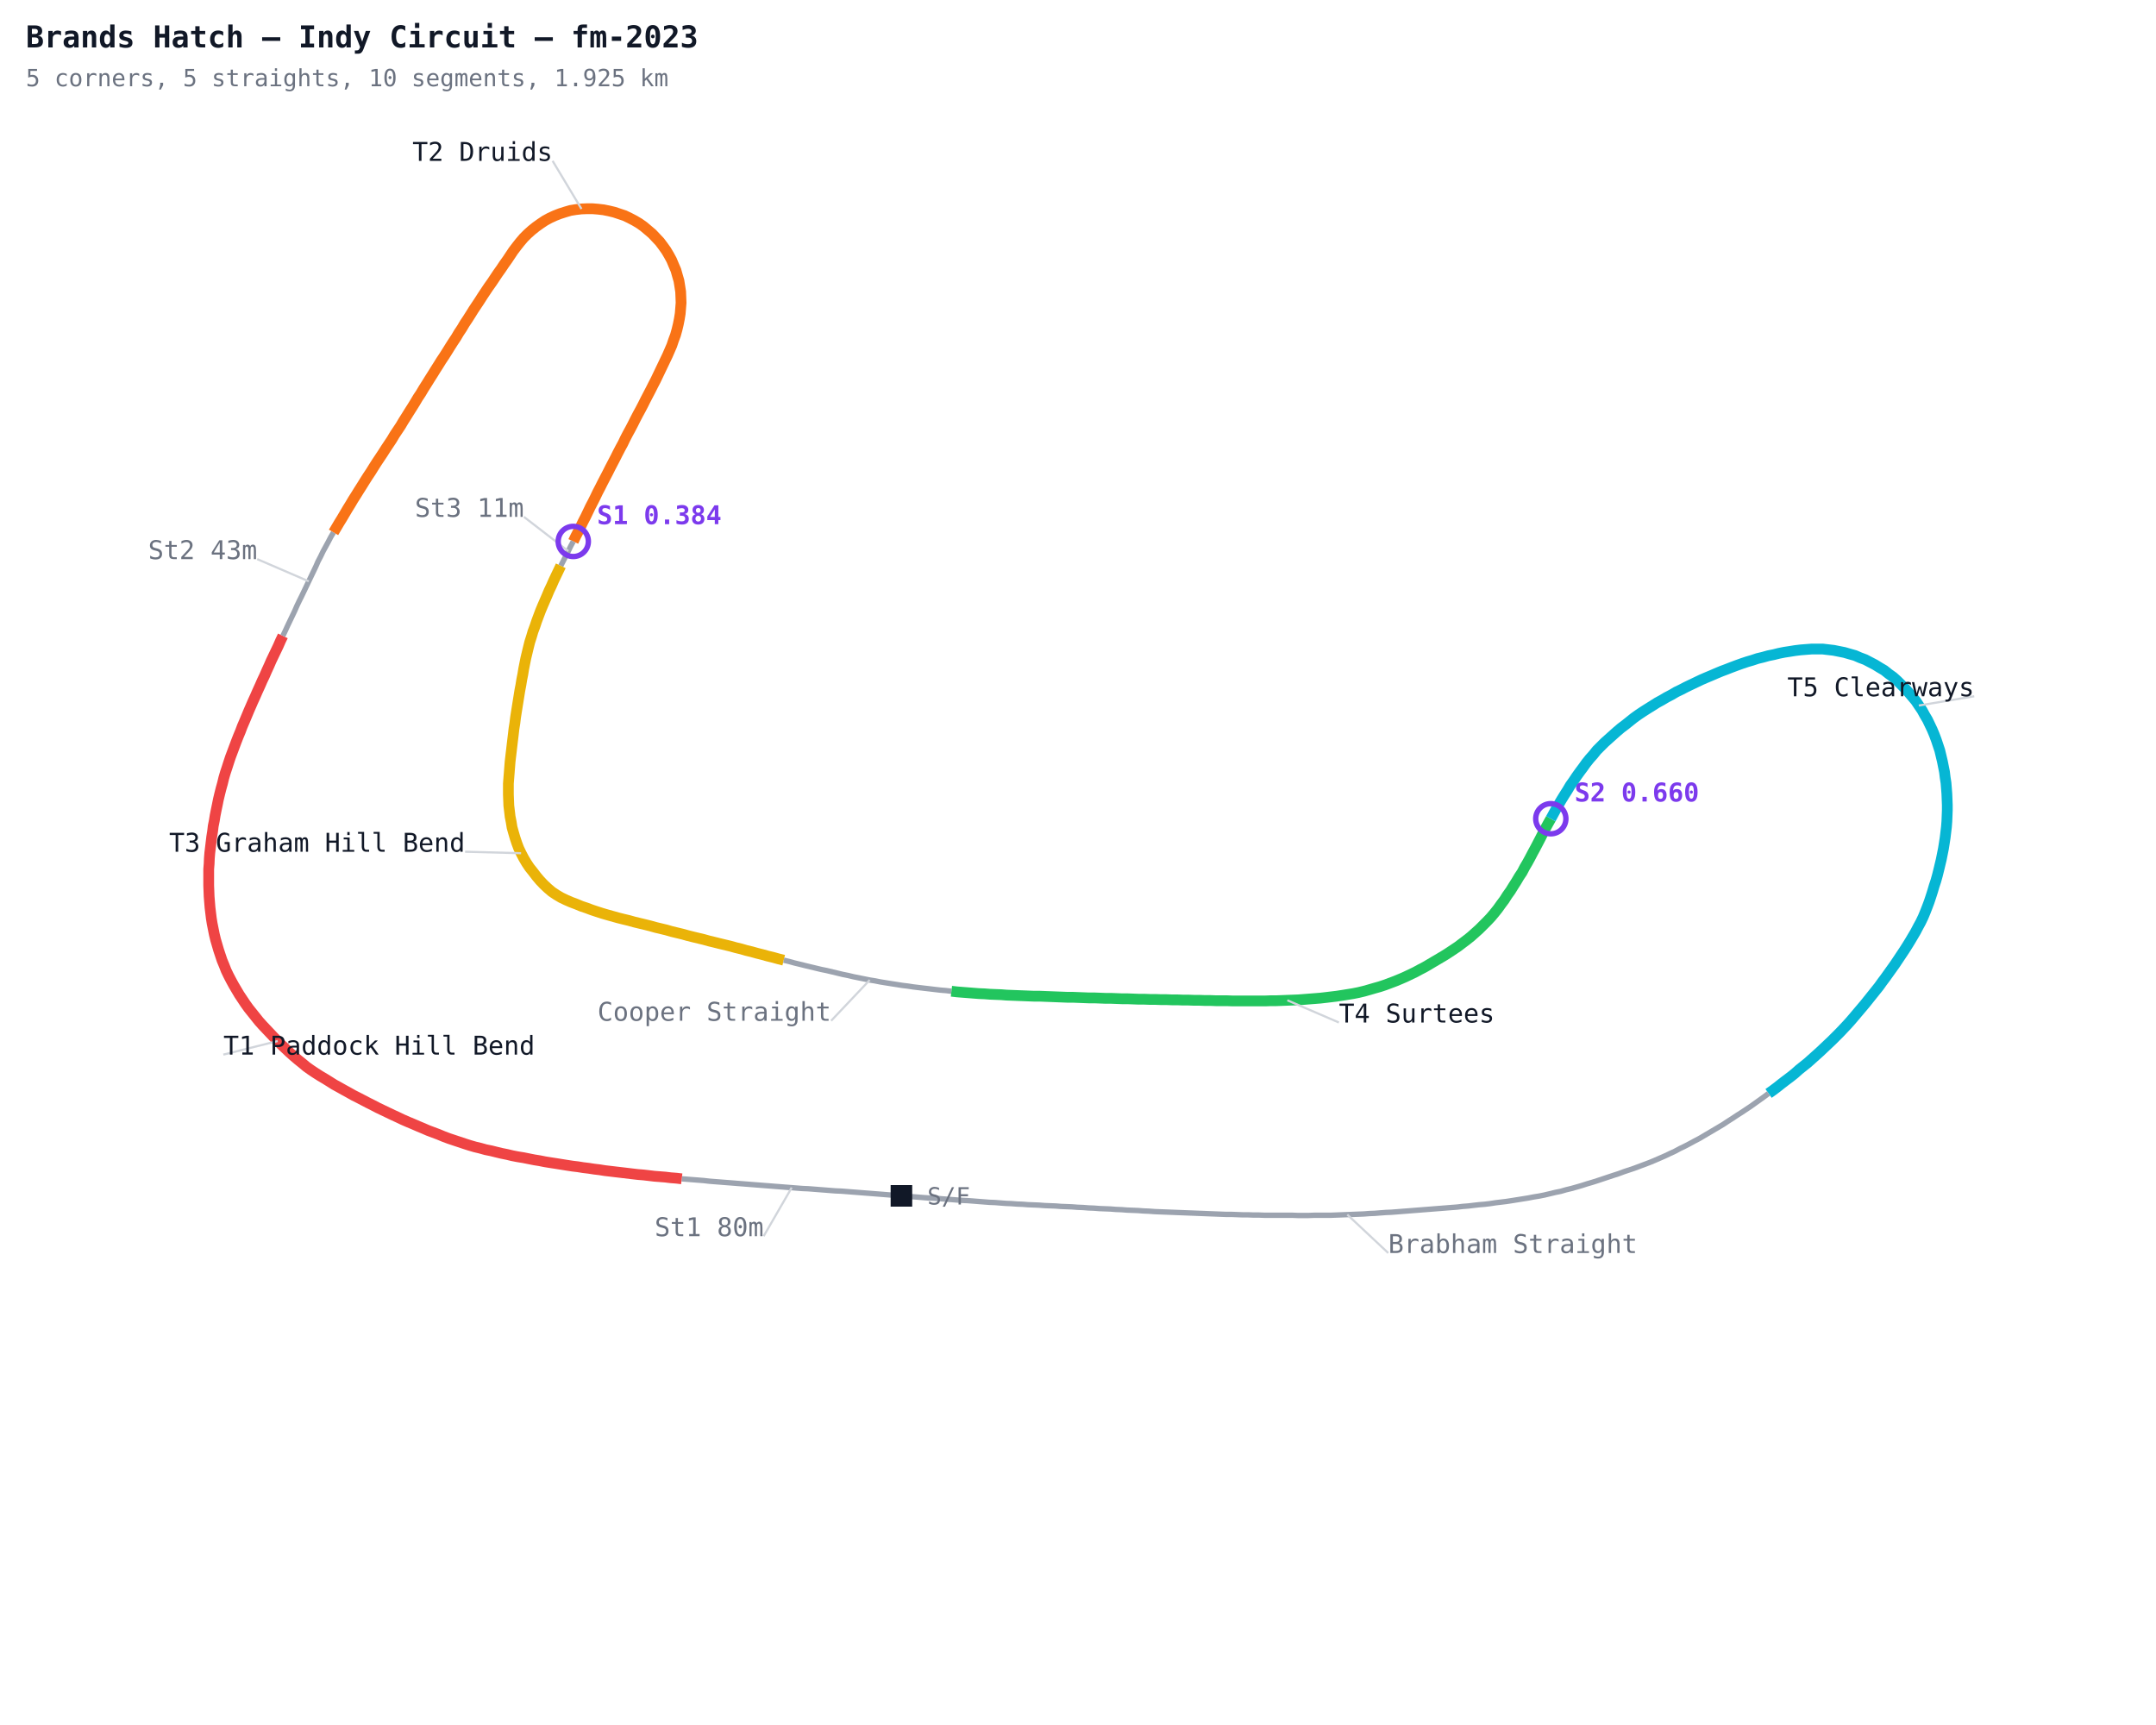
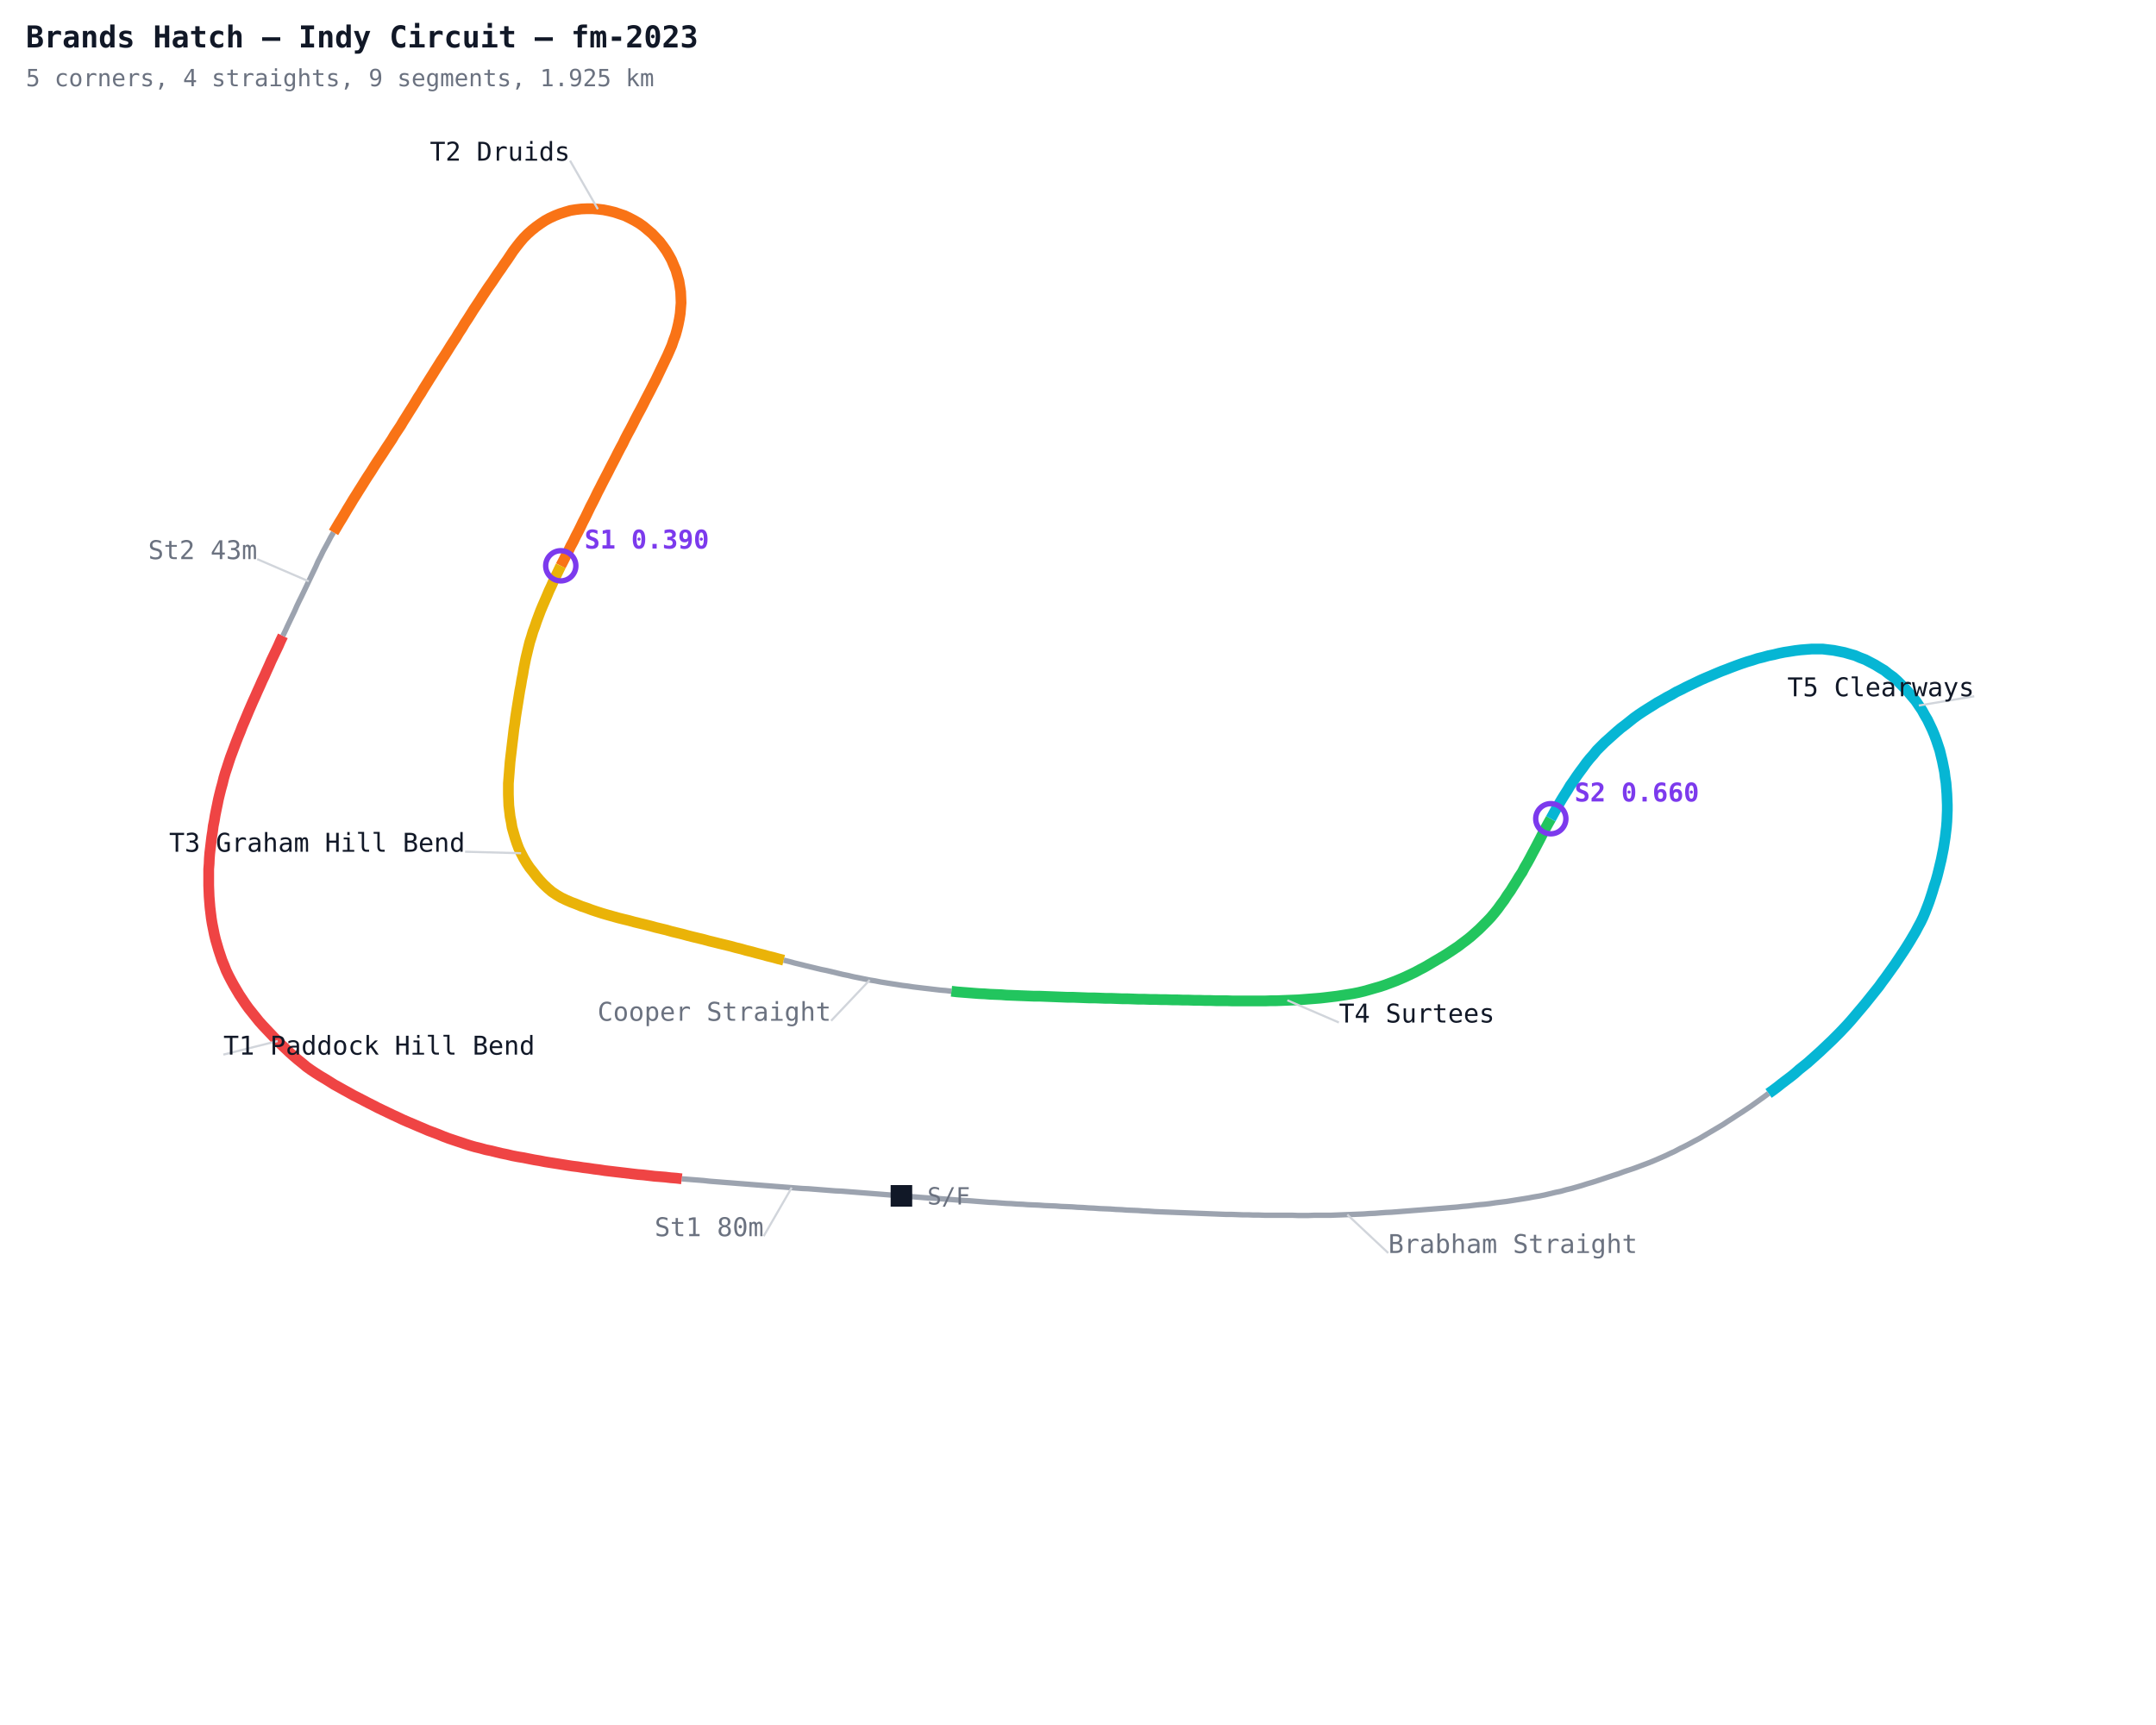
<svg xmlns="http://www.w3.org/2000/svg" width="1000" height="800" viewBox="0 0 1000 800">
  <defs>
    <style>
      .name { font-family: monospace; font-size: 12px; }
      .sector { font-family: monospace; font-size: 12px; fill: #7c3aed; font-weight: bold; }
      .title { font-family: monospace; font-size: 14px; fill: #111827; font-weight: bold; }
      .sub { font-family: monospace; font-size: 11px; fill: #6b7280; }
    </style>
  </defs>
  <rect width="1000" height="800" fill="#ffffff" />
  <polyline fill="none" stroke="#9ca3af" stroke-width="2.5" points="418.1,554.6 415.6,554.4 413.0,554.2 410.5,554.0 408.0,553.8 405.4,553.6 402.9,553.4 400.3,553.2 397.8,553.0 395.2,552.8 392.7,552.6 390.1,552.4 387.6,552.3 385.0,552.1 382.5,551.9 379.9,551.7 377.4,551.5 374.8,551.3 372.3,551.2 369.7,551.0 367.2,550.8 364.6,550.6 362.1,550.4 359.5,550.2 357.0,550.0 354.4,549.8 351.9,549.6 349.3,549.4 346.8,549.2 344.2,549.0 341.7,548.8 339.2,548.6 336.6,548.4 334.1,548.2 331.5,548.0 329.0,547.8 326.4,547.5 323.9,547.3 321.3,547.1 318.8,546.9 316.2,546.7" />
  <polyline fill="none" stroke="#ef4444" stroke-width="5" points="316.2,546.7 313.7,546.4 311.1,546.2 308.6,545.9 306.1,545.7 303.5,545.5 301.0,545.2 298.4,544.9 295.9,544.7 293.3,544.4 290.8,544.1 288.3,543.8 285.7,543.5 283.2,543.2 280.6,542.9 278.1,542.5 275.6,542.2 273.0,541.8 270.5,541.5 268.0,541.1 265.5,540.8 262.9,540.4 260.4,540.0 257.9,539.6 255.3,539.2 252.8,538.8 250.3,538.3 247.8,537.9 245.3,537.4 242.8,536.9 240.3,536.5 237.7,536.0 235.2,535.4 232.7,534.9 230.2,534.3 227.8,533.7 225.3,533.2 222.8,532.5 220.3,531.9 217.9,531.2 215.4,530.4 213.0,529.6 210.6,528.8 208.2,528.0 205.8,527.1 203.4,526.1 201.0,525.2 198.6,524.3 196.3,523.3 193.9,522.3 191.6,521.3 189.2,520.3 186.9,519.3 184.6,518.2 182.2,517.1 179.9,516.0 177.6,514.9 175.3,513.8 173.0,512.6 170.8,511.5 168.5,510.3 166.2,509.1 164.0,508.0 161.7,506.7 159.5,505.5 157.2,504.2 155.0,503.0 152.8,501.6 150.7,500.3 148.5,499.0 146.3,497.6 144.2,496.2 142.1,494.7 140.2,493.1 138.2,491.5 136.2,489.8 134.3,488.1 132.5,486.4 130.6,484.6 128.8,482.8 127.0,481.0 125.3,479.2 123.5,477.3 121.8,475.5 120.1,473.6 118.5,471.6 116.9,469.6 115.3,467.6 113.8,465.5 112.4,463.4 111.0,461.3 109.7,459.1 108.4,456.9 107.2,454.7 106.0,452.4 104.9,450.1 104.0,447.8 103.0,445.4 102.2,443.0 101.4,440.6 100.7,438.2 100.0,435.8 99.4,433.3 98.9,430.8 98.4,428.3 98.0,425.8 97.7,423.3 97.4,420.8 97.2,418.3 97.0,415.8 96.9,413.2 96.8,410.7 96.8,408.2 96.8,405.7 96.8,403.1 97.0,400.6 97.1,398.1 97.3,395.6 97.6,393.1 97.9,390.6 98.2,388.1 98.6,385.6 98.9,383.1 99.4,380.6 99.8,378.1 100.3,375.6 100.8,373.2 101.3,370.7 101.9,368.2 102.5,365.8 103.2,363.3 103.8,360.8 104.5,358.4 105.3,356.0 106.1,353.5 106.9,351.1 107.8,348.7 108.7,346.3 109.6,343.9 110.5,341.6 111.5,339.2 112.4,336.8 113.4,334.5 114.4,332.1 115.4,329.7 116.4,327.4 117.4,325.1 118.5,322.7 119.5,320.4 120.6,318.0 121.6,315.7 122.7,313.4 123.7,311.1 124.8,308.7 125.8,306.4 126.9,304.1 128.0,301.8 129.1,299.5 130.1,297.2 131.2,294.9" />
  <polyline fill="none" stroke="#9ca3af" stroke-width="2.5" points="131.2,294.9 132.3,292.6 133.4,290.2 134.5,287.9 135.6,285.6 136.7,283.3 137.7,281.0 138.8,278.7 139.9,276.5 141.0,274.2 142.1,271.9 143.2,269.6 144.3,267.3 145.4,265.0 146.5,262.7 147.5,260.4 148.7,258.1 149.8,255.8 151.0,253.6 152.2,251.4 153.4,249.1 154.7,246.9" />
-   <polyline fill="none" stroke="#f97316" stroke-width="5" points="154.7,246.9 156.0,244.7 157.3,242.5 158.6,240.4 159.9,238.2 161.2,236.0 162.5,233.9 163.8,231.7 165.2,229.5 166.5,227.4 167.9,225.2 169.2,223.1 170.6,220.9 172.0,218.8 173.3,216.7 174.7,214.5 176.1,212.4 177.5,210.3 178.9,208.1 180.3,206.0 181.7,203.9 183.0,201.7 184.4,199.6 185.8,197.5 187.1,195.3 188.5,193.1 189.8,191.0 191.2,188.8 192.5,186.7 193.8,184.5 195.2,182.4 196.5,180.2 197.9,178.0 199.2,175.9 200.6,173.7 201.9,171.6 203.3,169.4 204.6,167.3 206.0,165.2 207.4,163.0 208.7,160.9 210.1,158.7 211.5,156.6 212.8,154.4 214.2,152.3 215.5,150.1 216.9,148.0 218.3,145.8 219.6,143.7 221.0,141.6 222.4,139.5 223.8,137.3 225.2,135.2 226.6,133.1 228.1,131.0 229.5,128.9 230.9,126.8 232.4,124.7 233.8,122.6 235.3,120.5 236.7,118.4 238.1,116.3 239.7,114.2 241.2,112.3 242.9,110.3 244.7,108.5 246.6,106.8 248.6,105.2 250.7,103.7 252.8,102.3 255.0,101.1 257.4,100.0 259.7,99.1 262.2,98.3 264.6,97.6 267.1,97.2 269.7,96.9 272.2,96.8 274.8,96.8 277.3,97.0 279.9,97.3 282.4,97.8 284.9,98.4 287.3,99.2 289.7,100.0 292.0,101.1 294.3,102.3 296.5,103.6 298.6,105.1 300.5,106.7 302.5,108.4 304.2,110.2 306.0,112.1 307.5,114.1 309.0,116.2 310.3,118.4 311.5,120.6 312.5,123.0 313.5,125.3 314.2,127.8 314.9,130.2 315.3,132.7 315.7,135.3 315.8,137.8 315.9,140.4 315.7,142.9 315.5,145.4 315.1,147.9 314.6,150.4 314.0,152.9 313.3,155.4 312.4,157.8 311.6,160.2 310.6,162.5 309.6,164.8 308.5,167.1 307.4,169.4 306.3,171.7 305.2,174.0 304.1,176.3 302.9,178.6 301.8,180.8 300.6,183.1 299.4,185.4 298.3,187.6 297.1,189.9 295.9,192.1 294.7,194.4 293.6,196.6 292.4,198.9 291.2,201.1 290.0,203.4 288.9,205.7 287.7,207.9 286.5,210.2 285.4,212.4 284.2,214.7 283.0,217.0 281.9,219.2 280.7,221.5 279.5,223.8 278.4,226.0 277.2,228.3 276.1,230.6 275.0,232.8 273.8,235.1 272.7,237.4 271.6,239.7 270.4,242.0 269.3,244.3 268.2,246.5 267.0,248.8 265.9,251.1" />
-   <polyline fill="none" stroke="#9ca3af" stroke-width="2.5" points="265.9,251.1 264.7,253.3 263.6,255.6 262.4,257.9 261.3,260.1 260.1,262.4" />
+   <polyline fill="none" stroke="#f97316" stroke-width="5" points="154.7,246.9 156.0,244.7 157.3,242.5 158.6,240.4 159.9,238.2 161.2,236.0 162.5,233.9 163.8,231.7 165.2,229.5 166.5,227.4 167.9,225.2 169.2,223.1 170.6,220.9 172.0,218.8 173.3,216.7 174.7,214.5 176.1,212.4 177.5,210.3 178.9,208.1 180.3,206.0 181.7,203.9 183.0,201.7 184.4,199.6 185.8,197.5 187.1,195.3 188.5,193.1 189.8,191.0 191.2,188.8 192.5,186.7 193.8,184.5 195.2,182.4 196.5,180.2 197.9,178.0 199.2,175.9 200.6,173.7 201.9,171.6 203.3,169.4 204.6,167.3 206.0,165.2 207.4,163.0 208.7,160.9 210.1,158.7 211.5,156.6 212.8,154.4 214.2,152.3 215.5,150.1 216.9,148.0 218.3,145.8 219.6,143.7 221.0,141.6 222.4,139.5 223.8,137.3 225.2,135.2 226.6,133.1 228.1,131.0 229.5,128.9 230.9,126.8 232.4,124.7 233.8,122.6 235.3,120.5 236.7,118.4 238.1,116.3 239.7,114.2 241.2,112.3 242.9,110.3 244.7,108.5 246.6,106.8 248.6,105.2 250.7,103.7 252.8,102.3 255.0,101.1 257.4,100.0 259.7,99.1 262.2,98.3 264.6,97.6 267.1,97.2 269.7,96.9 272.2,96.8 274.8,96.8 277.3,97.0 279.9,97.3 282.4,97.8 284.9,98.4 287.3,99.2 289.7,100.0 292.0,101.1 294.3,102.3 296.5,103.6 298.6,105.1 300.5,106.7 302.5,108.4 304.2,110.2 306.0,112.1 307.5,114.1 309.0,116.2 310.3,118.4 311.5,120.6 312.5,123.0 313.5,125.3 314.2,127.8 314.9,130.2 315.3,132.7 315.7,135.3 315.8,137.8 315.9,140.4 315.7,142.9 315.5,145.4 315.1,147.9 314.6,150.4 314.0,152.9 313.3,155.4 312.4,157.8 311.6,160.2 310.6,162.5 309.6,164.8 308.5,167.1 307.4,169.4 306.3,171.7 305.2,174.0 304.1,176.3 302.9,178.6 301.8,180.8 300.6,183.1 299.4,185.4 298.3,187.6 297.1,189.9 295.9,192.1 294.7,194.4 293.6,196.6 292.4,198.9 291.2,201.1 290.0,203.4 288.9,205.7 287.7,207.9 286.5,210.2 285.4,212.4 284.2,214.7 283.0,217.0 281.9,219.2 280.7,221.5 279.5,223.8 278.4,226.0 277.2,228.3 276.1,230.6 275.0,232.8 273.8,235.1 272.7,237.4 271.6,239.7 270.4,242.0 269.3,244.3 268.2,246.5 267.0,248.8 265.9,251.1 264.7,253.3 263.6,255.6 262.4,257.9 261.3,260.1 260.1,262.4" />
  <polyline fill="none" stroke="#eab308" stroke-width="5" points="260.1,262.4 259.0,264.7 257.9,267.0 256.8,269.3 255.8,271.6 254.7,273.9 253.7,276.3 252.7,278.6 251.7,280.9 250.7,283.3 249.8,285.7 248.9,288.1 248.1,290.5 247.2,292.9 246.5,295.3 245.7,297.8 245.1,300.2 244.5,302.7 243.9,305.2 243.4,307.7 242.9,310.2 242.5,312.7 242.0,315.2 241.6,317.7 241.1,320.3 240.7,322.8 240.3,325.3 239.9,327.8 239.5,330.3 239.1,332.9 238.8,335.4 238.4,337.9 238.1,340.5 237.8,343.0 237.5,345.5 237.2,348.1 236.9,350.6 236.6,353.2 236.4,355.7 236.2,358.3 236.0,360.8 235.8,363.4 235.8,365.9 235.8,368.5 235.9,371.0 236.0,373.6 236.3,376.1 236.6,378.7 237.1,381.2 237.5,383.7 238.2,386.2 238.9,388.6 239.7,391.0 240.6,393.4 241.7,395.7 242.9,398.0 244.2,400.2 245.6,402.3 247.2,404.3 248.8,406.4 250.4,408.3 252.2,410.2 254.0,411.9 256.0,413.6 258.1,415.0 260.3,416.3 262.6,417.4 264.9,418.4 267.3,419.3 269.7,420.3 272.1,421.1 274.5,422.0 276.9,422.8 279.4,423.6 281.8,424.3 284.3,425.0 286.8,425.7 289.2,426.3 291.7,426.9 294.2,427.6 296.7,428.2 299.2,428.8 301.6,429.4 304.1,430.1 306.6,430.7 309.1,431.3 311.5,432.0 314.0,432.6 316.5,433.2 319.0,433.9 321.4,434.5 323.9,435.1 326.4,435.7 328.9,436.4 331.4,437.0 333.8,437.6 336.3,438.2 338.8,438.8 341.3,439.5 343.8,440.1 346.2,440.8 348.7,441.4 351.2,442.1 353.6,442.7 356.1,443.4 358.6,444.0 361.1,444.7 363.5,445.3" />
  <polyline fill="none" stroke="#9ca3af" stroke-width="2.5" points="363.5,445.3 366.0,445.9 368.5,446.6 371.0,447.2 373.4,447.8 375.9,448.4 378.4,449.0 380.9,449.6 383.4,450.1 385.9,450.7 388.4,451.3 390.9,451.9 393.4,452.4 395.9,453.0 398.4,453.5 400.9,454.0 403.4,454.5 405.9,454.9 408.4,455.4 410.9,455.8 413.4,456.2 416.0,456.6 418.5,457.0 421.0,457.3 423.6,457.7 426.1,458.0 428.6,458.3 431.2,458.6 433.7,458.9 436.3,459.2 438.8,459.4 441.3,459.7" />
  <polyline fill="none" stroke="#22c55e" stroke-width="5" points="441.3,459.7 443.9,460.0 446.4,460.2 449.0,460.4 451.5,460.6 454.1,460.8 456.6,460.9 459.2,461.1 461.7,461.2 464.3,461.3 466.8,461.5 469.4,461.6 471.9,461.7 474.5,461.8 477.0,461.9 479.6,462.0 482.2,462.0 484.7,462.1 487.3,462.2 489.8,462.3 492.4,462.4 494.9,462.5 497.5,462.5 500.0,462.6 502.6,462.7 505.1,462.8 507.7,462.8 510.3,462.9 512.8,463.0 515.4,463.0 517.9,463.1 520.5,463.2 523.0,463.2 525.6,463.3 528.1,463.4 530.7,463.4 533.2,463.5 535.8,463.5 538.4,463.6 540.9,463.6 543.5,463.7 546.0,463.7 548.6,463.8 551.1,463.8 553.7,463.9 556.2,463.9 558.8,464.0 561.4,464.0 563.9,464.1 566.5,464.1 569.0,464.1 571.6,464.2 574.1,464.2 576.7,464.2 579.2,464.2 581.8,464.2 584.4,464.2 586.9,464.2 589.5,464.1 592.0,464.1 594.6,464.0 597.1,463.9 599.7,463.8 602.2,463.7 604.8,463.5 607.3,463.3 609.9,463.1 612.4,462.9 615.0,462.6 617.5,462.3 620.0,462.0 622.6,461.6 625.1,461.2 627.6,460.8 630.1,460.3 632.6,459.7 635.1,459.0 637.5,458.3 640.0,457.6 642.4,456.8 644.8,455.9 647.2,455.0 649.6,454.0 651.9,453.0 654.2,451.9 656.5,450.8 658.7,449.6 661.0,448.4 663.2,447.1 665.4,445.8 667.6,444.5 669.8,443.2 672.0,441.8 674.1,440.4 676.2,439.0 678.3,437.4 680.3,435.9 682.3,434.3 684.2,432.6 686.1,430.9 687.9,429.1 689.7,427.3 691.5,425.4 693.1,423.5 694.7,421.5 696.2,419.4 697.7,417.4 699.1,415.2 700.6,413.1 701.9,411.0 703.3,408.8 704.6,406.6 706.0,404.5 707.2,402.2 708.5,400.0 709.7,397.8 710.9,395.5 712.1,393.3 713.3,391.0 714.5,388.7 715.6,386.5 716.8,384.2 718.0,382.0 719.3,379.7" />
  <polyline fill="none" stroke="#06b6d4" stroke-width="5" points="719.3,379.7 720.5,377.5 721.7,375.3 723.0,373.0 724.3,370.8 725.6,368.7 727.0,366.5 728.3,364.3 729.8,362.2 731.2,360.1 732.7,358.0 734.2,356.0 735.7,353.9 737.3,351.9 739.0,350.0 740.6,348.0 742.4,346.2 744.2,344.4 746.1,342.7 748.0,341.0 749.9,339.3 751.9,337.6 753.9,336.1 755.9,334.5 757.9,332.9 760.0,331.4 762.1,330.0 764.3,328.6 766.4,327.3 768.6,325.9 770.8,324.7 773.0,323.4 775.3,322.2 777.5,320.9 779.8,319.8 782.1,318.6 784.4,317.5 786.7,316.4 789.0,315.3 791.3,314.3 793.7,313.3 796.0,312.3 798.4,311.3 800.8,310.4 803.1,309.5 805.5,308.6 808.0,307.7 810.4,306.9 812.8,306.2 815.2,305.4 817.7,304.8 820.2,304.1 822.7,303.6 825.1,303.0 827.6,302.5 830.2,302.1 832.7,301.7 835.2,301.4 837.7,301.2 840.3,301.0 842.8,301.0 845.4,301.0 847.9,301.3 850.5,301.6 853.0,302.1 855.5,302.6 857.9,303.3 860.4,304.0 862.7,305.0 865.1,305.9 867.4,307.1 869.7,308.3 871.8,309.6 874.0,310.9 876.0,312.5 878.1,314.0 880.0,315.7 881.8,317.5 883.6,319.3 885.3,321.2 887.0,323.2 888.6,325.1 890.0,327.2 891.5,329.4 892.7,331.6 894.0,333.8 895.1,336.1 896.2,338.4 897.2,340.8 898.1,343.2 898.9,345.6 899.7,348.0 900.3,350.5 900.9,353.0 901.4,355.5 901.9,358.0 902.2,360.5 902.6,363.1 902.8,365.6 903.0,368.2 903.1,370.7 903.2,373.3 903.2,375.8 903.1,378.4 903.0,380.9 902.8,383.5 902.5,386.0 902.2,388.5 901.8,391.1 901.4,393.6 900.9,396.1 900.4,398.6 899.8,401.1 899.2,403.6 898.6,406.0 897.9,408.5 897.1,410.9 896.4,413.3 895.6,415.8 894.8,418.2 893.9,420.6 893.0,422.9 892.0,425.3 890.9,427.6 889.7,429.8 888.5,432.1 887.2,434.3 885.9,436.5 884.6,438.6 883.2,440.8 881.8,442.9 880.4,445.0 879.0,447.1 877.5,449.2 876.0,451.3 874.5,453.4 873.0,455.4 871.5,457.5 869.9,459.5 868.3,461.5 866.7,463.5 865.1,465.5 863.5,467.4 861.8,469.4 860.2,471.3 858.5,473.3 856.8,475.2 855.1,477.0 853.3,478.9 851.5,480.7 849.7,482.5 847.8,484.3 846.0,486.0 844.1,487.8 842.2,489.5 840.3,491.2 838.4,492.9 836.4,494.5 834.4,496.1 832.5,497.8 830.5,499.4 828.5,500.9 826.4,502.5 824.4,504.1 822.4,505.6 820.3,507.1" />
  <polyline fill="none" stroke="#9ca3af" stroke-width="2.5" points="820.3,507.1 818.3,508.6 816.2,510.1 814.1,511.6 812.0,513.1 809.9,514.5 807.8,515.9 805.6,517.3 803.5,518.7 801.3,520.1 799.2,521.5 797.0,522.8 794.8,524.1 792.6,525.4 790.4,526.7 788.2,528.0 785.9,529.2 783.7,530.4 781.4,531.6 779.1,532.7 776.9,533.9 774.5,535.0 772.2,536.1 769.9,537.1 767.6,538.1 765.2,539.1 762.8,540.0 760.4,540.9 758.0,541.8 755.6,542.6 753.2,543.4 750.8,544.3 748.3,545.1 745.9,545.9 743.5,546.7 741.1,547.5 738.6,548.3 736.2,549.0 733.7,549.8 731.3,550.5 728.8,551.2 726.3,551.8 723.9,552.5 721.4,553.0 718.9,553.6 716.4,554.2 713.9,554.7 711.4,555.1 708.8,555.6 706.3,556.0 703.8,556.4 701.3,556.8 698.7,557.2 696.2,557.5 693.7,557.8 691.1,558.2 688.6,558.5 686.1,558.7 683.5,559.0 681.0,559.3 678.4,559.5 675.9,559.8 673.3,560.0 670.8,560.2 668.3,560.4 665.7,560.6 663.2,560.8 660.6,561.0 658.1,561.2 655.5,561.4 653.0,561.6 650.4,561.8 647.9,562.0 645.3,562.2 642.8,562.3 640.2,562.5 637.7,562.7 635.1,562.8 632.6,563.0 630.0,563.1 627.5,563.2 624.9,563.3 622.4,563.4 619.8,563.5 617.2,563.6 614.7,563.6 612.1,563.6 609.6,563.6 607.0,563.7 604.5,563.7 601.9,563.7 599.4,563.6 596.8,563.6 594.2,563.6 591.7,563.6 589.1,563.6 586.6,563.6 584.0,563.5 581.5,563.5 578.9,563.4 576.4,563.4 573.8,563.3 571.2,563.2 568.7,563.2 566.1,563.1 563.6,563.0 561.0,562.9 558.5,562.8 555.9,562.7 553.4,562.6 550.8,562.5 548.3,562.4 545.7,562.3 543.2,562.2 540.6,562.1 538.0,562.0 535.5,561.9 532.9,561.7 530.4,561.6 527.8,561.4 525.3,561.3 522.7,561.2 520.2,561.0 517.6,560.9 515.1,560.7 512.5,560.6 510.0,560.5 507.4,560.3 504.9,560.2 502.3,560.0 499.8,559.9 497.2,559.7 494.7,559.6 492.1,559.5 489.6,559.3 487.0,559.2 484.5,559.1 481.9,558.9 479.4,558.8 476.8,558.7 474.3,558.5 471.7,558.4 469.1,558.2 466.6,558.1 464.0,557.9 461.5,557.7 458.9,557.6 456.4,557.4 453.8,557.2 451.3,557.0 448.7,556.8 446.2,556.7 443.6,556.5 441.1,556.3 438.5,556.1 436.0,555.9 433.4,555.7 430.9,555.6 428.3,555.4 425.8,555.2 423.2,555.0 420.7,554.8" />
  <line x1="367.2" y1="550.8" x2="354.2" y2="573.3" stroke="#d1d5db" stroke-width="1" />
  <text x="354.2" y="573.3" text-anchor="end" class="name" fill="#6b7280">St1 80m</text>
  <line x1="128.8" y1="482.8" x2="103.6" y2="489.1" stroke="#d1d5db" stroke-width="1" />
  <text x="103.6" y="489.1" text-anchor="start" class="name" fill="#111827">T1 Paddock Hill Bend</text>
  <line x1="143.2" y1="269.6" x2="119.3" y2="259.3" stroke="#d1d5db" stroke-width="1" />
  <text x="119.3" y="259.3" text-anchor="end" class="name" fill="#6b7280">St2 43m</text>
-   <line x1="269.7" y1="96.9" x2="256.3" y2="74.6" stroke="#d1d5db" stroke-width="1" />
-   <text x="256.3" y="74.6" text-anchor="end" class="name" fill="#111827">T2 Druids</text>
-   <line x1="263.6" y1="255.6" x2="243.0" y2="239.7" stroke="#d1d5db" stroke-width="1" />
-   <text x="243.0" y="239.7" text-anchor="end" class="name" fill="#6b7280">St3 11m</text>
+   <line x1="277.3" y1="97.0" x2="264.4" y2="74.5" stroke="#d1d5db" stroke-width="1" />
+   <text x="264.4" y="74.5" text-anchor="end" class="name" fill="#111827">T2 Druids</text>
  <line x1="241.7" y1="395.7" x2="215.7" y2="395.0" stroke="#d1d5db" stroke-width="1" />
  <text x="215.7" y="395.0" text-anchor="end" class="name" fill="#111827">T3 Graham Hill Bend</text>
  <line x1="403.4" y1="454.5" x2="385.5" y2="473.4" stroke="#d1d5db" stroke-width="1" />
  <text x="385.5" y="473.4" text-anchor="end" class="name" fill="#6b7280">Cooper Straight</text>
  <line x1="597.1" y1="463.9" x2="621.0" y2="474.2" stroke="#d1d5db" stroke-width="1" />
  <text x="621.0" y="474.2" text-anchor="start" class="name" fill="#111827">T4 Surtees</text>
  <line x1="890.0" y1="327.2" x2="915.7" y2="322.9" stroke="#d1d5db" stroke-width="1" />
  <text x="915.7" y="322.9" text-anchor="end" class="name" fill="#111827">T5 Clearways</text>
  <line x1="624.9" y1="563.3" x2="643.9" y2="581.1" stroke="#d1d5db" stroke-width="1" />
  <text x="643.9" y="581.1" text-anchor="start" class="name" fill="#6b7280">Brabham Straight</text>
-   <circle cx="265.9" cy="251.1" r="7" fill="none" stroke="#7c3aed" stroke-width="2.5" />
-   <text x="276.9" y="243.1" class="sector">S1 0.384</text>
+   <circle cx="260.1" cy="262.4" r="7" fill="none" stroke="#7c3aed" stroke-width="2.5" />
+   <text x="271.1" y="254.4" class="sector">S1 0.390</text>
  <circle cx="719.3" cy="379.7" r="7" fill="none" stroke="#7c3aed" stroke-width="2.5" />
  <text x="730.3" y="371.7" class="sector">S2 0.660</text>
  <rect x="413.1" y="549.6" width="10" height="10" fill="#111827" />
  <text x="430.1" y="558.6" class="sub">S/F</text>
  <text class="title" x="12" y="22">Brands Hatch — Indy Circuit — fm-2023</text>
-   <text class="sub" x="12" y="40">5 corners, 5 straights, 10 segments, 1.925 km</text>
+   <text class="sub" x="12" y="40">5 corners, 4 straights, 9 segments, 1.925 km</text>
</svg>
